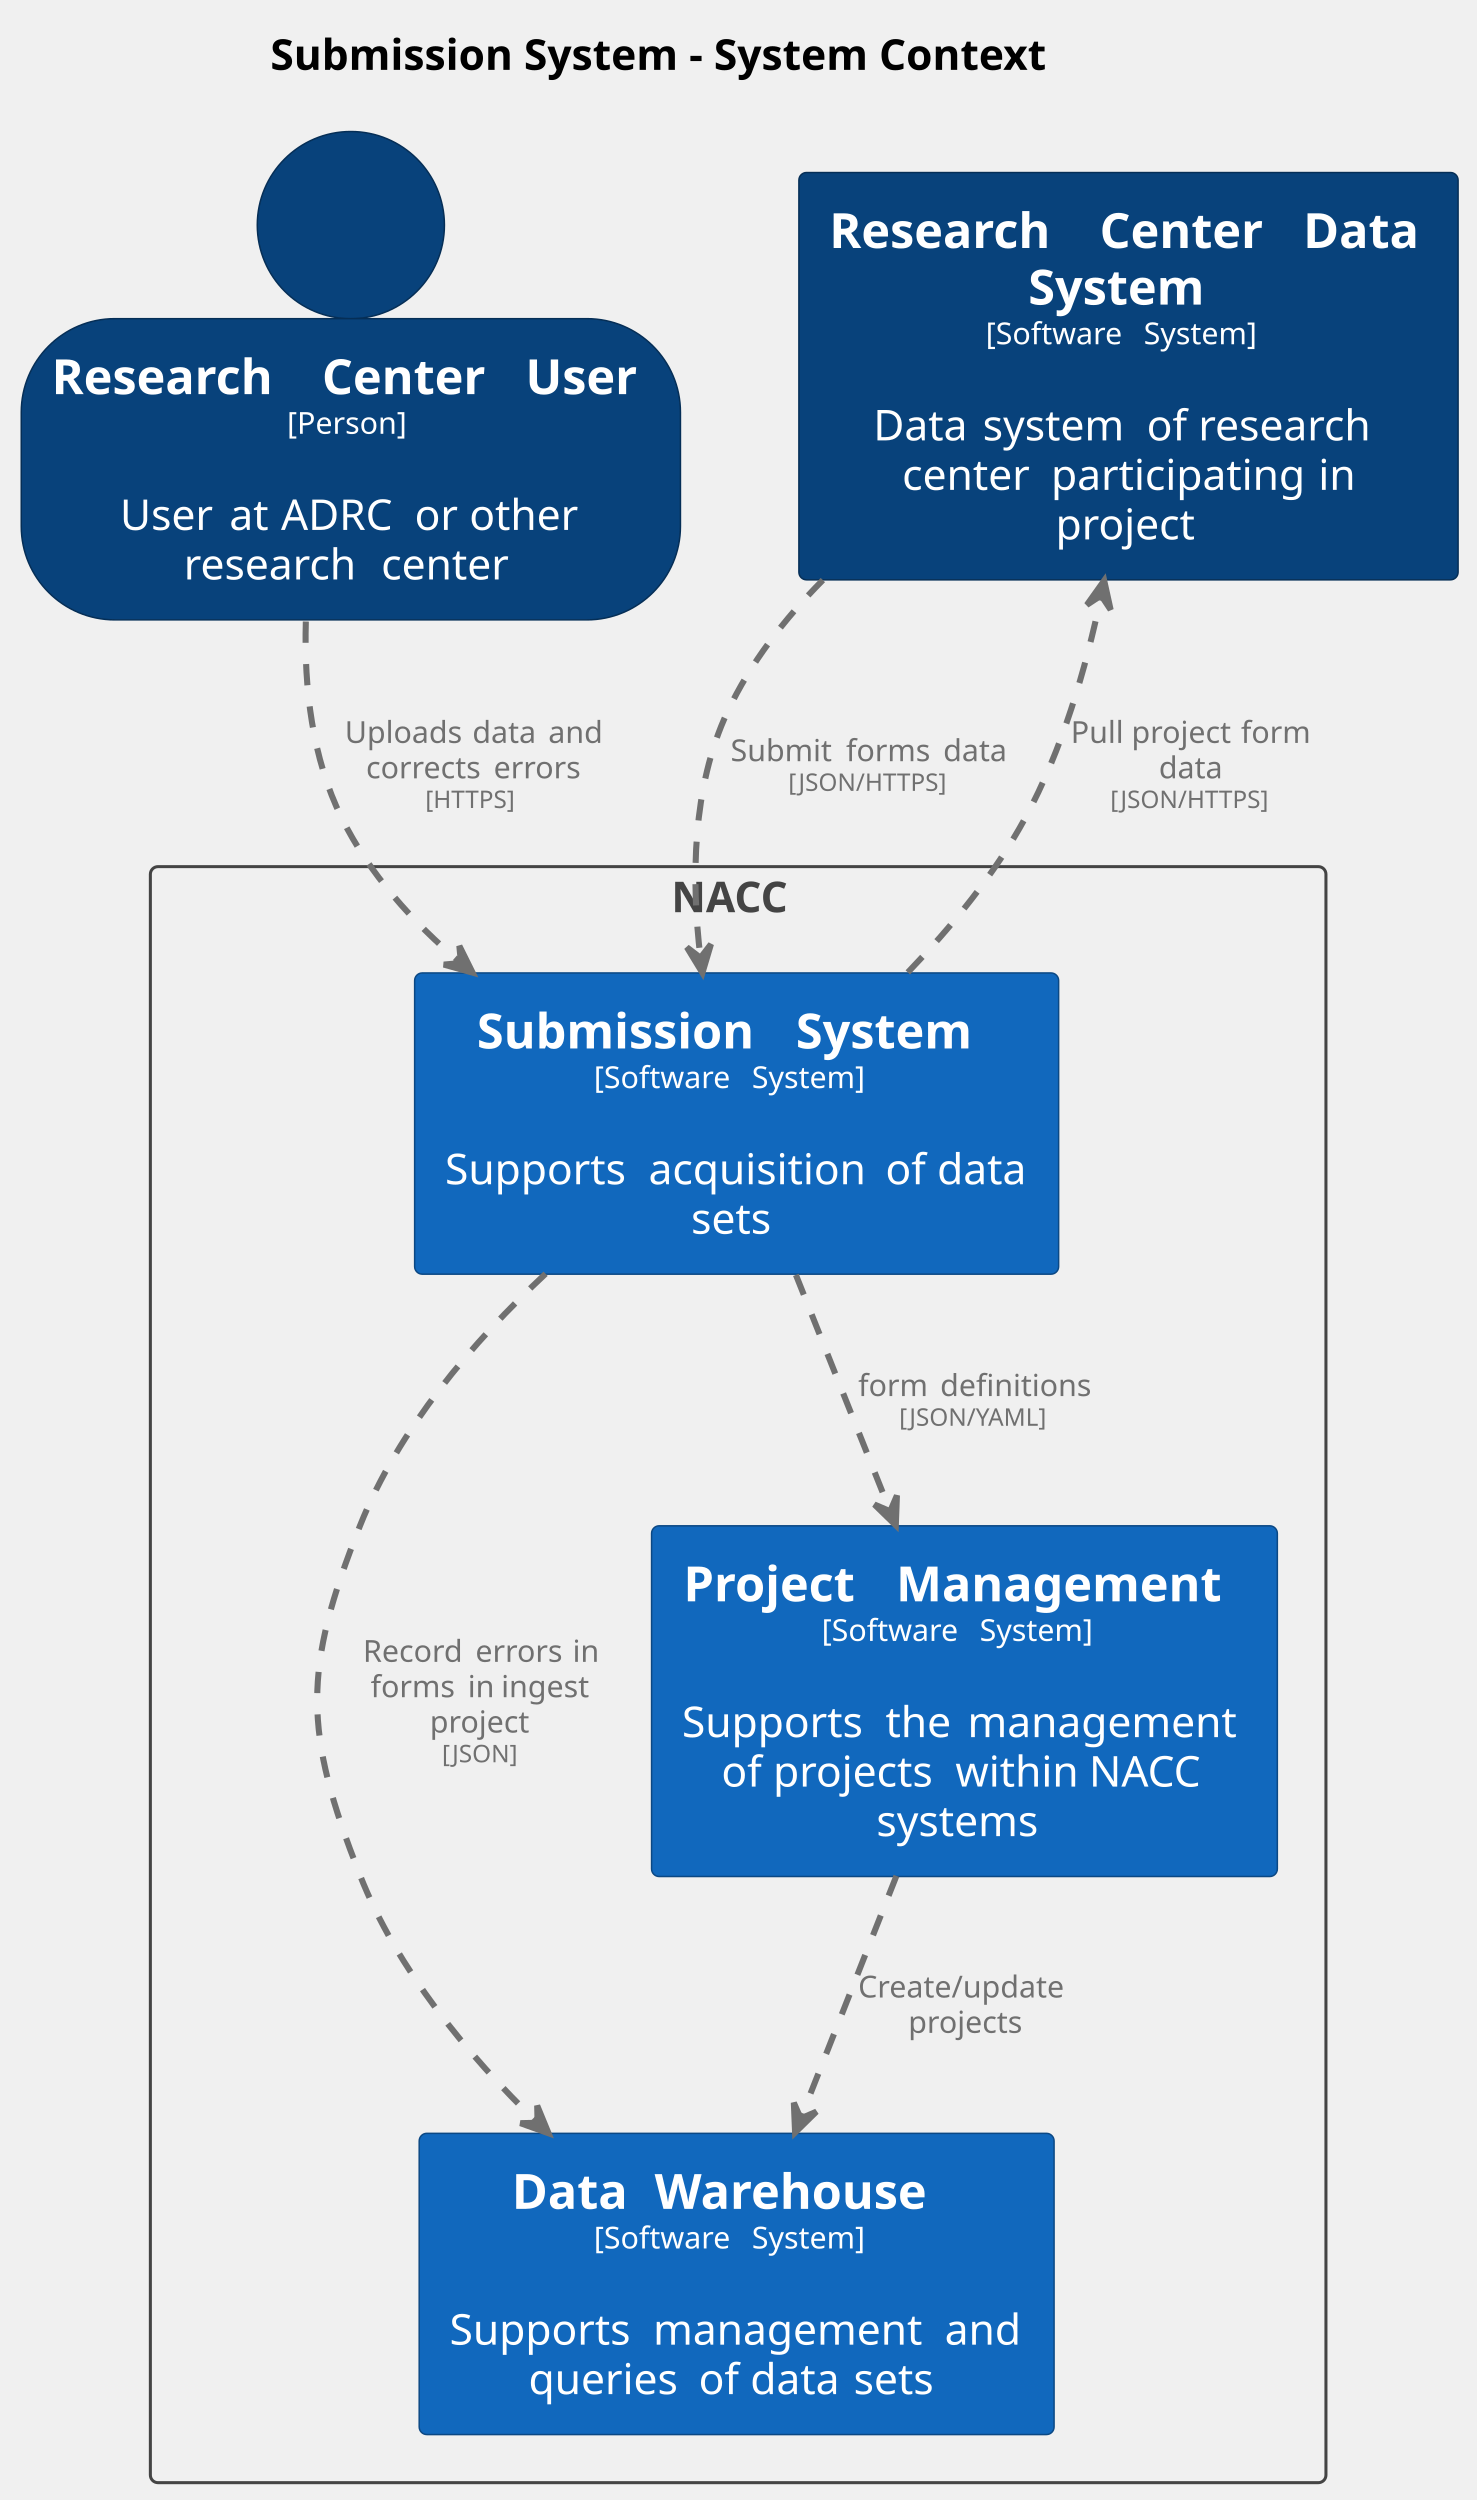
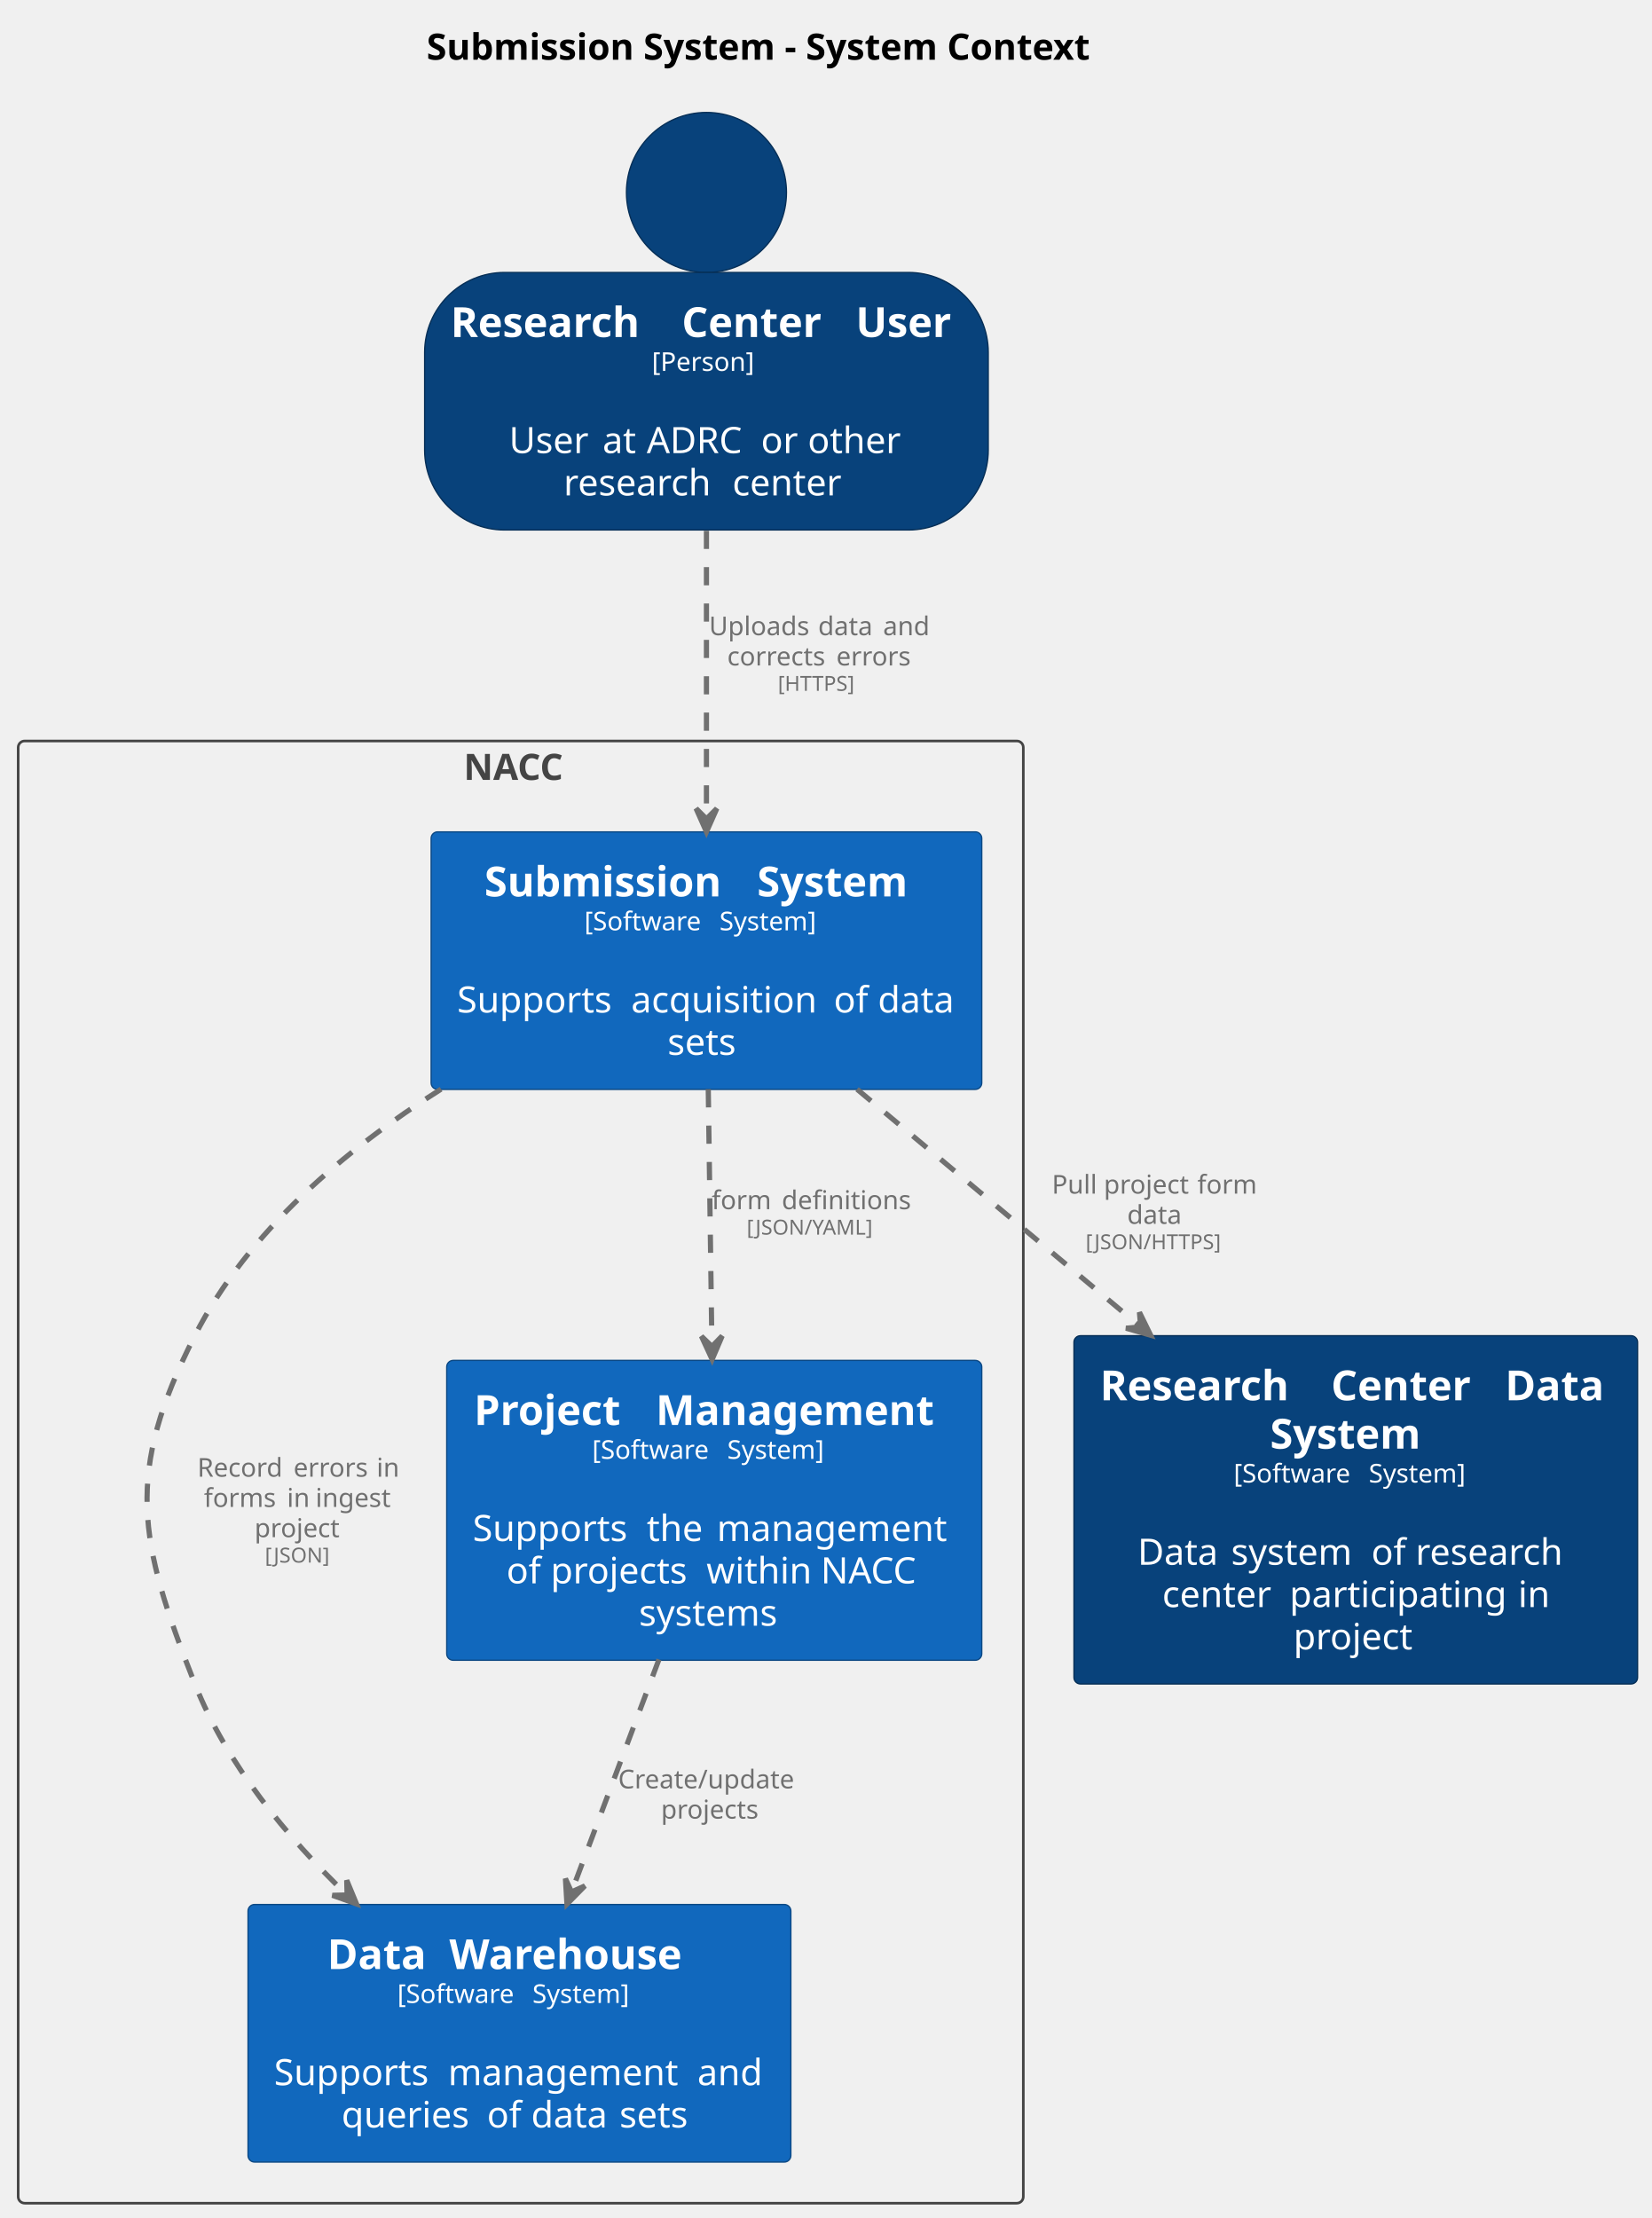
- <svg xmlns="http://www.w3.org/2000/svg" contentStyleType="text/css" height="823px" preserveAspectRatio="none" style="width:486px;height:823px;background:#FFFFFF;" version="1.1" viewBox="0 0 486 823" width="486px" zoomAndPan="magnify">
+ <svg xmlns="http://www.w3.org/2000/svg" contentStyleType="text/css" height="854px" preserveAspectRatio="none" style="width:636px;height:854px;background:#FFFFFF;" version="1.1" viewBox="0 0 636 854" width="636px" zoomAndPan="magnify">
  <defs />
  <g>
-     <text fill="#000000" font-family="sans-serif" font-size="14" font-weight="bold" lengthAdjust="spacing" textLength="294" x="89" y="22.995">Submission System - System Context</text>
+     <text fill="#000000" font-family="sans-serif" font-size="14" font-weight="bold" lengthAdjust="spacing" textLength="294" x="164.25" y="22.995">Submission System - System Context</text>
    <g id="cluster_NACC">
-       <rect fill="none" height="532" rx="2.5" ry="2.5" style="stroke:#444444;stroke-width:1.0;" width="387" x="49.5" y="285.297" />
-       <text fill="#444444" font-family="sans-serif" font-size="14" font-weight="bold" lengthAdjust="spacing" textLength="44" x="221" y="300.292">NACC</text>
+       <rect fill="none" height="563" rx="2.5" ry="2.5" style="stroke:#444444;stroke-width:1.0;" width="387" x="7" y="285.297" />
+       <text fill="#444444" font-family="sans-serif" font-size="14" font-weight="bold" lengthAdjust="spacing" textLength="44" x="178.5" y="300.292">NACC</text>
    </g>
    <g id="elem_DataWarehouse">
-       <rect fill="#1168BD" height="99.156" rx="2.5" ry="2.5" style="stroke:#0B4884;stroke-width:0.5;" width="209" x="138" y="702.297" />
-       <text fill="#FFFFFF" font-family="sans-serif" font-size="16" font-weight="bold" lengthAdjust="spacing" textLength="41" x="168.5" y="727.148">Data</text>
-       <text fill="#FFFFFF" font-family="sans-serif" font-size="16" font-weight="bold" lengthAdjust="spacing" textLength="6" x="209.5" y="727.148"> </text>
-       <text fill="#FFFFFF" font-family="sans-serif" font-size="16" font-weight="bold" lengthAdjust="spacing" textLength="101" x="215.5" y="727.148">Warehouse</text>
-       <text fill="#FFFFFF" font-family="sans-serif" font-size="10" lengthAdjust="spacing" textLength="49" x="195.5" y="740.204">[Software</text>
-       <text fill="#FFFFFF" font-family="sans-serif" font-size="10" lengthAdjust="spacing" textLength="3" x="244.5" y="740.204"> </text>
-       <text fill="#FFFFFF" font-family="sans-serif" font-size="10" lengthAdjust="spacing" textLength="42" x="247.5" y="740.204">System]</text>
-       <text fill="#FFFFFF" font-family="sans-serif" font-size="14" lengthAdjust="spacing" textLength="4" x="240.5" y="755.558"> </text>
-       <text fill="#FFFFFF" font-family="sans-serif" font-size="14" lengthAdjust="spacing" textLength="63" x="148" y="771.855">Supports</text>
-       <text fill="#FFFFFF" font-family="sans-serif" font-size="14" lengthAdjust="spacing" textLength="4" x="211" y="771.855"> </text>
-       <text fill="#FFFFFF" font-family="sans-serif" font-size="14" lengthAdjust="spacing" textLength="92" x="215" y="771.855">management</text>
-       <text fill="#FFFFFF" font-family="sans-serif" font-size="14" lengthAdjust="spacing" textLength="4" x="307" y="771.855"> </text>
-       <text fill="#FFFFFF" font-family="sans-serif" font-size="14" lengthAdjust="spacing" textLength="26" x="311" y="771.855">and</text>
-       <text fill="#FFFFFF" font-family="sans-serif" font-size="14" lengthAdjust="spacing" textLength="52" x="174" y="788.151">queries</text>
-       <text fill="#FFFFFF" font-family="sans-serif" font-size="14" lengthAdjust="spacing" textLength="4" x="226" y="788.151"> </text>
-       <text fill="#FFFFFF" font-family="sans-serif" font-size="14" lengthAdjust="spacing" textLength="13" x="230" y="788.151">of</text>
-       <text fill="#FFFFFF" font-family="sans-serif" font-size="14" lengthAdjust="spacing" textLength="4" x="243" y="788.151"> </text>
-       <text fill="#FFFFFF" font-family="sans-serif" font-size="14" lengthAdjust="spacing" textLength="30" x="247" y="788.151">data</text>
-       <text fill="#FFFFFF" font-family="sans-serif" font-size="14" lengthAdjust="spacing" textLength="4" x="277" y="788.151"> </text>
-       <text fill="#FFFFFF" font-family="sans-serif" font-size="14" lengthAdjust="spacing" textLength="30" x="281" y="788.151">sets</text>
+       <rect fill="#1168BD" height="99.156" rx="2.5" ry="2.5" style="stroke:#0B4884;stroke-width:0.5;" width="209" x="95.5" y="733.297" />
+       <text fill="#FFFFFF" font-family="sans-serif" font-size="16" font-weight="bold" lengthAdjust="spacing" textLength="41" x="126" y="758.148">Data</text>
+       <text fill="#FFFFFF" font-family="sans-serif" font-size="16" font-weight="bold" lengthAdjust="spacing" textLength="6" x="167" y="758.148"> </text>
+       <text fill="#FFFFFF" font-family="sans-serif" font-size="16" font-weight="bold" lengthAdjust="spacing" textLength="101" x="173" y="758.148">Warehouse</text>
+       <text fill="#FFFFFF" font-family="sans-serif" font-size="10" lengthAdjust="spacing" textLength="49" x="153" y="771.204">[Software</text>
+       <text fill="#FFFFFF" font-family="sans-serif" font-size="10" lengthAdjust="spacing" textLength="3" x="202" y="771.204"> </text>
+       <text fill="#FFFFFF" font-family="sans-serif" font-size="10" lengthAdjust="spacing" textLength="42" x="205" y="771.204">System]</text>
+       <text fill="#FFFFFF" font-family="sans-serif" font-size="14" lengthAdjust="spacing" textLength="4" x="198" y="786.558"> </text>
+       <text fill="#FFFFFF" font-family="sans-serif" font-size="14" lengthAdjust="spacing" textLength="63" x="105.5" y="802.855">Supports</text>
+       <text fill="#FFFFFF" font-family="sans-serif" font-size="14" lengthAdjust="spacing" textLength="4" x="168.5" y="802.855"> </text>
+       <text fill="#FFFFFF" font-family="sans-serif" font-size="14" lengthAdjust="spacing" textLength="92" x="172.5" y="802.855">management</text>
+       <text fill="#FFFFFF" font-family="sans-serif" font-size="14" lengthAdjust="spacing" textLength="4" x="264.5" y="802.855"> </text>
+       <text fill="#FFFFFF" font-family="sans-serif" font-size="14" lengthAdjust="spacing" textLength="26" x="268.5" y="802.855">and</text>
+       <text fill="#FFFFFF" font-family="sans-serif" font-size="14" lengthAdjust="spacing" textLength="52" x="131.5" y="819.151">queries</text>
+       <text fill="#FFFFFF" font-family="sans-serif" font-size="14" lengthAdjust="spacing" textLength="4" x="183.5" y="819.151"> </text>
+       <text fill="#FFFFFF" font-family="sans-serif" font-size="14" lengthAdjust="spacing" textLength="13" x="187.5" y="819.151">of</text>
+       <text fill="#FFFFFF" font-family="sans-serif" font-size="14" lengthAdjust="spacing" textLength="4" x="200.5" y="819.151"> </text>
+       <text fill="#FFFFFF" font-family="sans-serif" font-size="14" lengthAdjust="spacing" textLength="30" x="204.5" y="819.151">data</text>
+       <text fill="#FFFFFF" font-family="sans-serif" font-size="14" lengthAdjust="spacing" textLength="4" x="234.5" y="819.151"> </text>
+       <text fill="#FFFFFF" font-family="sans-serif" font-size="14" lengthAdjust="spacing" textLength="30" x="238.5" y="819.151">sets</text>
    </g>
    <g id="elem_ProjectManagement">
-       <rect fill="#1168BD" height="115.453" rx="2.5" ry="2.5" style="stroke:#0B4884;stroke-width:0.5;" width="206" x="214.5" y="502.297" />
-       <text fill="#FFFFFF" font-family="sans-serif" font-size="16" font-weight="bold" lengthAdjust="spacing" textLength="64" x="225" y="527.148">Project</text>
-       <text fill="#FFFFFF" font-family="sans-serif" font-size="16" font-weight="bold" lengthAdjust="spacing" textLength="6" x="289" y="527.148"> </text>
-       <text fill="#FFFFFF" font-family="sans-serif" font-size="16" font-weight="bold" lengthAdjust="spacing" textLength="115" x="295" y="527.148">Management</text>
-       <text fill="#FFFFFF" font-family="sans-serif" font-size="10" lengthAdjust="spacing" textLength="49" x="270.5" y="540.204">[Software</text>
-       <text fill="#FFFFFF" font-family="sans-serif" font-size="10" lengthAdjust="spacing" textLength="3" x="319.5" y="540.204"> </text>
-       <text fill="#FFFFFF" font-family="sans-serif" font-size="10" lengthAdjust="spacing" textLength="42" x="322.5" y="540.204">System]</text>
-       <text fill="#FFFFFF" font-family="sans-serif" font-size="14" lengthAdjust="spacing" textLength="4" x="315.5" y="555.558"> </text>
-       <text fill="#FFFFFF" font-family="sans-serif" font-size="14" lengthAdjust="spacing" textLength="63" x="224.5" y="571.855">Supports</text>
-       <text fill="#FFFFFF" font-family="sans-serif" font-size="14" lengthAdjust="spacing" textLength="4" x="287.5" y="571.855"> </text>
-       <text fill="#FFFFFF" font-family="sans-serif" font-size="14" lengthAdjust="spacing" textLength="23" x="291.5" y="571.855">the</text>
-       <text fill="#FFFFFF" font-family="sans-serif" font-size="14" lengthAdjust="spacing" textLength="4" x="314.5" y="571.855"> </text>
-       <text fill="#FFFFFF" font-family="sans-serif" font-size="14" lengthAdjust="spacing" textLength="92" x="318.5" y="571.855">management</text>
-       <text fill="#FFFFFF" font-family="sans-serif" font-size="14" lengthAdjust="spacing" textLength="13" x="237.5" y="588.151">of</text>
-       <text fill="#FFFFFF" font-family="sans-serif" font-size="14" lengthAdjust="spacing" textLength="4" x="250.5" y="588.151"> </text>
-       <text fill="#FFFFFF" font-family="sans-serif" font-size="14" lengthAdjust="spacing" textLength="56" x="254.5" y="588.151">projects</text>
-       <text fill="#FFFFFF" font-family="sans-serif" font-size="14" lengthAdjust="spacing" textLength="4" x="310.5" y="588.151"> </text>
-       <text fill="#FFFFFF" font-family="sans-serif" font-size="14" lengthAdjust="spacing" textLength="40" x="314.5" y="588.151">within</text>
-       <text fill="#FFFFFF" font-family="sans-serif" font-size="14" lengthAdjust="spacing" textLength="4" x="354.5" y="588.151"> </text>
-       <text fill="#FFFFFF" font-family="sans-serif" font-size="14" lengthAdjust="spacing" textLength="39" x="358.5" y="588.151">NACC</text>
-       <text fill="#FFFFFF" font-family="sans-serif" font-size="14" lengthAdjust="spacing" textLength="58" x="288.5" y="604.448">systems</text>
+       <rect fill="#1168BD" height="115.453" rx="2.5" ry="2.5" style="stroke:#0B4884;stroke-width:0.5;" width="206" x="172" y="523.797" />
+       <text fill="#FFFFFF" font-family="sans-serif" font-size="16" font-weight="bold" lengthAdjust="spacing" textLength="64" x="182.5" y="548.648">Project</text>
+       <text fill="#FFFFFF" font-family="sans-serif" font-size="16" font-weight="bold" lengthAdjust="spacing" textLength="6" x="246.5" y="548.648"> </text>
+       <text fill="#FFFFFF" font-family="sans-serif" font-size="16" font-weight="bold" lengthAdjust="spacing" textLength="115" x="252.5" y="548.648">Management</text>
+       <text fill="#FFFFFF" font-family="sans-serif" font-size="10" lengthAdjust="spacing" textLength="49" x="228" y="561.704">[Software</text>
+       <text fill="#FFFFFF" font-family="sans-serif" font-size="10" lengthAdjust="spacing" textLength="3" x="277" y="561.704"> </text>
+       <text fill="#FFFFFF" font-family="sans-serif" font-size="10" lengthAdjust="spacing" textLength="42" x="280" y="561.704">System]</text>
+       <text fill="#FFFFFF" font-family="sans-serif" font-size="14" lengthAdjust="spacing" textLength="4" x="273" y="577.058"> </text>
+       <text fill="#FFFFFF" font-family="sans-serif" font-size="14" lengthAdjust="spacing" textLength="63" x="182" y="593.355">Supports</text>
+       <text fill="#FFFFFF" font-family="sans-serif" font-size="14" lengthAdjust="spacing" textLength="4" x="245" y="593.355"> </text>
+       <text fill="#FFFFFF" font-family="sans-serif" font-size="14" lengthAdjust="spacing" textLength="23" x="249" y="593.355">the</text>
+       <text fill="#FFFFFF" font-family="sans-serif" font-size="14" lengthAdjust="spacing" textLength="4" x="272" y="593.355"> </text>
+       <text fill="#FFFFFF" font-family="sans-serif" font-size="14" lengthAdjust="spacing" textLength="92" x="276" y="593.355">management</text>
+       <text fill="#FFFFFF" font-family="sans-serif" font-size="14" lengthAdjust="spacing" textLength="13" x="195" y="609.651">of</text>
+       <text fill="#FFFFFF" font-family="sans-serif" font-size="14" lengthAdjust="spacing" textLength="4" x="208" y="609.651"> </text>
+       <text fill="#FFFFFF" font-family="sans-serif" font-size="14" lengthAdjust="spacing" textLength="56" x="212" y="609.651">projects</text>
+       <text fill="#FFFFFF" font-family="sans-serif" font-size="14" lengthAdjust="spacing" textLength="4" x="268" y="609.651"> </text>
+       <text fill="#FFFFFF" font-family="sans-serif" font-size="14" lengthAdjust="spacing" textLength="40" x="272" y="609.651">within</text>
+       <text fill="#FFFFFF" font-family="sans-serif" font-size="14" lengthAdjust="spacing" textLength="4" x="312" y="609.651"> </text>
+       <text fill="#FFFFFF" font-family="sans-serif" font-size="14" lengthAdjust="spacing" textLength="39" x="316" y="609.651">NACC</text>
+       <text fill="#FFFFFF" font-family="sans-serif" font-size="14" lengthAdjust="spacing" textLength="58" x="246" y="625.948">systems</text>
    </g>
    <g id="elem_SubmissionSystem">
-       <rect fill="#1168BD" height="99.156" rx="2.5" ry="2.5" style="stroke:#0B4884;stroke-width:0.5;" width="212" x="136.5" y="320.297" />
-       <text fill="#FFFFFF" font-family="sans-serif" font-size="16" font-weight="bold" lengthAdjust="spacing" textLength="99" x="157" y="345.148">Submission</text>
-       <text fill="#FFFFFF" font-family="sans-serif" font-size="16" font-weight="bold" lengthAdjust="spacing" textLength="6" x="256" y="345.148"> </text>
-       <text fill="#FFFFFF" font-family="sans-serif" font-size="16" font-weight="bold" lengthAdjust="spacing" textLength="66" x="262" y="345.148">System</text>
-       <text fill="#FFFFFF" font-family="sans-serif" font-size="10" lengthAdjust="spacing" textLength="49" x="195.5" y="358.204">[Software</text>
-       <text fill="#FFFFFF" font-family="sans-serif" font-size="10" lengthAdjust="spacing" textLength="3" x="244.5" y="358.204"> </text>
-       <text fill="#FFFFFF" font-family="sans-serif" font-size="10" lengthAdjust="spacing" textLength="42" x="247.5" y="358.204">System]</text>
-       <text fill="#FFFFFF" font-family="sans-serif" font-size="14" lengthAdjust="spacing" textLength="4" x="240.5" y="373.558"> </text>
-       <text fill="#FFFFFF" font-family="sans-serif" font-size="14" lengthAdjust="spacing" textLength="63" x="146.5" y="389.854">Supports</text>
-       <text fill="#FFFFFF" font-family="sans-serif" font-size="14" lengthAdjust="spacing" textLength="4" x="209.5" y="389.854"> </text>
-       <text fill="#FFFFFF" font-family="sans-serif" font-size="14" lengthAdjust="spacing" textLength="74" x="213.5" y="389.854">acquisition</text>
-       <text fill="#FFFFFF" font-family="sans-serif" font-size="14" lengthAdjust="spacing" textLength="4" x="287.5" y="389.854"> </text>
-       <text fill="#FFFFFF" font-family="sans-serif" font-size="14" lengthAdjust="spacing" textLength="13" x="291.5" y="389.854">of</text>
-       <text fill="#FFFFFF" font-family="sans-serif" font-size="14" lengthAdjust="spacing" textLength="4" x="304.5" y="389.854"> </text>
-       <text fill="#FFFFFF" font-family="sans-serif" font-size="14" lengthAdjust="spacing" textLength="30" x="308.5" y="389.854">data</text>
-       <text fill="#FFFFFF" font-family="sans-serif" font-size="14" lengthAdjust="spacing" textLength="30" x="227.5" y="406.151">sets</text>
+       <rect fill="#1168BD" height="99.156" rx="2.5" ry="2.5" style="stroke:#0B4884;stroke-width:0.5;" width="212" x="166" y="320.297" />
+       <text fill="#FFFFFF" font-family="sans-serif" font-size="16" font-weight="bold" lengthAdjust="spacing" textLength="99" x="186.5" y="345.148">Submission</text>
+       <text fill="#FFFFFF" font-family="sans-serif" font-size="16" font-weight="bold" lengthAdjust="spacing" textLength="6" x="285.5" y="345.148"> </text>
+       <text fill="#FFFFFF" font-family="sans-serif" font-size="16" font-weight="bold" lengthAdjust="spacing" textLength="66" x="291.5" y="345.148">System</text>
+       <text fill="#FFFFFF" font-family="sans-serif" font-size="10" lengthAdjust="spacing" textLength="49" x="225" y="358.204">[Software</text>
+       <text fill="#FFFFFF" font-family="sans-serif" font-size="10" lengthAdjust="spacing" textLength="3" x="274" y="358.204"> </text>
+       <text fill="#FFFFFF" font-family="sans-serif" font-size="10" lengthAdjust="spacing" textLength="42" x="277" y="358.204">System]</text>
+       <text fill="#FFFFFF" font-family="sans-serif" font-size="14" lengthAdjust="spacing" textLength="4" x="270" y="373.558"> </text>
+       <text fill="#FFFFFF" font-family="sans-serif" font-size="14" lengthAdjust="spacing" textLength="63" x="176" y="389.854">Supports</text>
+       <text fill="#FFFFFF" font-family="sans-serif" font-size="14" lengthAdjust="spacing" textLength="4" x="239" y="389.854"> </text>
+       <text fill="#FFFFFF" font-family="sans-serif" font-size="14" lengthAdjust="spacing" textLength="74" x="243" y="389.854">acquisition</text>
+       <text fill="#FFFFFF" font-family="sans-serif" font-size="14" lengthAdjust="spacing" textLength="4" x="317" y="389.854"> </text>
+       <text fill="#FFFFFF" font-family="sans-serif" font-size="14" lengthAdjust="spacing" textLength="13" x="321" y="389.854">of</text>
+       <text fill="#FFFFFF" font-family="sans-serif" font-size="14" lengthAdjust="spacing" textLength="4" x="334" y="389.854"> </text>
+       <text fill="#FFFFFF" font-family="sans-serif" font-size="14" lengthAdjust="spacing" textLength="30" x="338" y="389.854">data</text>
+       <text fill="#FFFFFF" font-family="sans-serif" font-size="14" lengthAdjust="spacing" textLength="30" x="257" y="406.151">sets</text>
    </g>
    <g id="elem_ResearchCenterUser">
-       <ellipse cx="115.5" cy="74.101" fill="#08427B" rx="30.804" ry="30.804" style="stroke:#052E56;stroke-width:0.5;" />
-       <rect fill="#08427B" height="99.156" rx="30.804" ry="30.804" style="stroke:#052E56;stroke-width:0.5;" width="217" x="7" y="104.905" />
-       <text fill="#FFFFFF" font-family="sans-serif" font-size="16" font-weight="bold" lengthAdjust="spacing" textLength="83" x="17" y="129.757">Research</text>
-       <text fill="#FFFFFF" font-family="sans-serif" font-size="16" font-weight="bold" lengthAdjust="spacing" textLength="6" x="100" y="129.757"> </text>
-       <text fill="#FFFFFF" font-family="sans-serif" font-size="16" font-weight="bold" lengthAdjust="spacing" textLength="61" x="106" y="129.757">Center</text>
-       <text fill="#FFFFFF" font-family="sans-serif" font-size="16" font-weight="bold" lengthAdjust="spacing" textLength="6" x="167" y="129.757"> </text>
-       <text fill="#FFFFFF" font-family="sans-serif" font-size="16" font-weight="bold" lengthAdjust="spacing" textLength="41" x="173" y="129.757">User</text>
-       <text fill="#FFFFFF" font-family="sans-serif" font-size="10" lengthAdjust="spacing" textLength="42" x="94.5" y="142.812">[Person]</text>
-       <text fill="#FFFFFF" font-family="sans-serif" font-size="14" lengthAdjust="spacing" textLength="4" x="113.5" y="158.166"> </text>
-       <text fill="#FFFFFF" font-family="sans-serif" font-size="14" lengthAdjust="spacing" textLength="32" x="39.5" y="174.463">User</text>
-       <text fill="#FFFFFF" font-family="sans-serif" font-size="14" lengthAdjust="spacing" textLength="4" x="71.5" y="174.463"> </text>
-       <text fill="#FFFFFF" font-family="sans-serif" font-size="14" lengthAdjust="spacing" textLength="13" x="75.5" y="174.463">at</text>
-       <text fill="#FFFFFF" font-family="sans-serif" font-size="14" lengthAdjust="spacing" textLength="4" x="88.5" y="174.463"> </text>
-       <text fill="#FFFFFF" font-family="sans-serif" font-size="14" lengthAdjust="spacing" textLength="40" x="92.5" y="174.463">ADRC</text>
-       <text fill="#FFFFFF" font-family="sans-serif" font-size="14" lengthAdjust="spacing" textLength="4" x="132.5" y="174.463"> </text>
-       <text fill="#FFFFFF" font-family="sans-serif" font-size="14" lengthAdjust="spacing" textLength="14" x="136.5" y="174.463">or</text>
-       <text fill="#FFFFFF" font-family="sans-serif" font-size="14" lengthAdjust="spacing" textLength="4" x="150.5" y="174.463"> </text>
-       <text fill="#FFFFFF" font-family="sans-serif" font-size="14" lengthAdjust="spacing" textLength="37" x="154.5" y="174.463">other</text>
-       <text fill="#FFFFFF" font-family="sans-serif" font-size="14" lengthAdjust="spacing" textLength="61" x="60.5" y="190.76">research</text>
-       <text fill="#FFFFFF" font-family="sans-serif" font-size="14" lengthAdjust="spacing" textLength="4" x="121.5" y="190.76"> </text>
-       <text fill="#FFFFFF" font-family="sans-serif" font-size="14" lengthAdjust="spacing" textLength="45" x="125.5" y="190.76">center</text>
+       <ellipse cx="272" cy="74.101" fill="#08427B" rx="30.804" ry="30.804" style="stroke:#052E56;stroke-width:0.5;" />
+       <rect fill="#08427B" height="99.156" rx="30.804" ry="30.804" style="stroke:#052E56;stroke-width:0.5;" width="217" x="163.5" y="104.905" />
+       <text fill="#FFFFFF" font-family="sans-serif" font-size="16" font-weight="bold" lengthAdjust="spacing" textLength="83" x="173.5" y="129.757">Research</text>
+       <text fill="#FFFFFF" font-family="sans-serif" font-size="16" font-weight="bold" lengthAdjust="spacing" textLength="6" x="256.5" y="129.757"> </text>
+       <text fill="#FFFFFF" font-family="sans-serif" font-size="16" font-weight="bold" lengthAdjust="spacing" textLength="61" x="262.5" y="129.757">Center</text>
+       <text fill="#FFFFFF" font-family="sans-serif" font-size="16" font-weight="bold" lengthAdjust="spacing" textLength="6" x="323.5" y="129.757"> </text>
+       <text fill="#FFFFFF" font-family="sans-serif" font-size="16" font-weight="bold" lengthAdjust="spacing" textLength="41" x="329.5" y="129.757">User</text>
+       <text fill="#FFFFFF" font-family="sans-serif" font-size="10" lengthAdjust="spacing" textLength="42" x="251" y="142.812">[Person]</text>
+       <text fill="#FFFFFF" font-family="sans-serif" font-size="14" lengthAdjust="spacing" textLength="4" x="270" y="158.166"> </text>
+       <text fill="#FFFFFF" font-family="sans-serif" font-size="14" lengthAdjust="spacing" textLength="32" x="196" y="174.463">User</text>
+       <text fill="#FFFFFF" font-family="sans-serif" font-size="14" lengthAdjust="spacing" textLength="4" x="228" y="174.463"> </text>
+       <text fill="#FFFFFF" font-family="sans-serif" font-size="14" lengthAdjust="spacing" textLength="13" x="232" y="174.463">at</text>
+       <text fill="#FFFFFF" font-family="sans-serif" font-size="14" lengthAdjust="spacing" textLength="4" x="245" y="174.463"> </text>
+       <text fill="#FFFFFF" font-family="sans-serif" font-size="14" lengthAdjust="spacing" textLength="40" x="249" y="174.463">ADRC</text>
+       <text fill="#FFFFFF" font-family="sans-serif" font-size="14" lengthAdjust="spacing" textLength="4" x="289" y="174.463"> </text>
+       <text fill="#FFFFFF" font-family="sans-serif" font-size="14" lengthAdjust="spacing" textLength="14" x="293" y="174.463">or</text>
+       <text fill="#FFFFFF" font-family="sans-serif" font-size="14" lengthAdjust="spacing" textLength="4" x="307" y="174.463"> </text>
+       <text fill="#FFFFFF" font-family="sans-serif" font-size="14" lengthAdjust="spacing" textLength="37" x="311" y="174.463">other</text>
+       <text fill="#FFFFFF" font-family="sans-serif" font-size="14" lengthAdjust="spacing" textLength="61" x="217" y="190.76">research</text>
+       <text fill="#FFFFFF" font-family="sans-serif" font-size="14" lengthAdjust="spacing" textLength="4" x="278" y="190.76"> </text>
+       <text fill="#FFFFFF" font-family="sans-serif" font-size="14" lengthAdjust="spacing" textLength="45" x="282" y="190.76">center</text>
    </g>
    <g id="elem_ResearchCenterDataSystem">
-       <rect fill="#08427B" height="134.078" rx="2.5" ry="2.5" style="stroke:#052E56;stroke-width:0.5;" width="217" x="263" y="56.797" />
-       <text fill="#FFFFFF" font-family="sans-serif" font-size="16" font-weight="bold" lengthAdjust="spacing" textLength="83" x="273" y="81.648">Research</text>
-       <text fill="#FFFFFF" font-family="sans-serif" font-size="16" font-weight="bold" lengthAdjust="spacing" textLength="6" x="356" y="81.648"> </text>
-       <text fill="#FFFFFF" font-family="sans-serif" font-size="16" font-weight="bold" lengthAdjust="spacing" textLength="61" x="362" y="81.648">Center</text>
-       <text fill="#FFFFFF" font-family="sans-serif" font-size="16" font-weight="bold" lengthAdjust="spacing" textLength="6" x="423" y="81.648"> </text>
-       <text fill="#FFFFFF" font-family="sans-serif" font-size="16" font-weight="bold" lengthAdjust="spacing" textLength="41" x="429" y="81.648">Data</text>
-       <text fill="#FFFFFF" font-family="sans-serif" font-size="16" font-weight="bold" lengthAdjust="spacing" textLength="66" x="338.5" y="100.273">System</text>
-       <text fill="#FFFFFF" font-family="sans-serif" font-size="10" lengthAdjust="spacing" textLength="49" x="324.5" y="113.329">[Software</text>
-       <text fill="#FFFFFF" font-family="sans-serif" font-size="10" lengthAdjust="spacing" textLength="3" x="373.5" y="113.329"> </text>
-       <text fill="#FFFFFF" font-family="sans-serif" font-size="10" lengthAdjust="spacing" textLength="42" x="376.5" y="113.329">System]</text>
-       <text fill="#FFFFFF" font-family="sans-serif" font-size="14" lengthAdjust="spacing" textLength="4" x="369.5" y="128.683"> </text>
-       <text fill="#FFFFFF" font-family="sans-serif" font-size="14" lengthAdjust="spacing" textLength="32" x="287.5" y="144.98">Data</text>
-       <text fill="#FFFFFF" font-family="sans-serif" font-size="14" lengthAdjust="spacing" textLength="4" x="319.5" y="144.98"> </text>
-       <text fill="#FFFFFF" font-family="sans-serif" font-size="14" lengthAdjust="spacing" textLength="50" x="323.5" y="144.98">system</text>
-       <text fill="#FFFFFF" font-family="sans-serif" font-size="14" lengthAdjust="spacing" textLength="4" x="373.5" y="144.98"> </text>
-       <text fill="#FFFFFF" font-family="sans-serif" font-size="14" lengthAdjust="spacing" textLength="13" x="377.5" y="144.98">of</text>
-       <text fill="#FFFFFF" font-family="sans-serif" font-size="14" lengthAdjust="spacing" textLength="4" x="390.5" y="144.98"> </text>
-       <text fill="#FFFFFF" font-family="sans-serif" font-size="14" lengthAdjust="spacing" textLength="61" x="394.5" y="144.98">research</text>
-       <text fill="#FFFFFF" font-family="sans-serif" font-size="14" lengthAdjust="spacing" textLength="45" x="297" y="161.276">center</text>
-       <text fill="#FFFFFF" font-family="sans-serif" font-size="14" lengthAdjust="spacing" textLength="4" x="342" y="161.276"> </text>
-       <text fill="#FFFFFF" font-family="sans-serif" font-size="14" lengthAdjust="spacing" textLength="84" x="346" y="161.276">participating</text>
-       <text fill="#FFFFFF" font-family="sans-serif" font-size="14" lengthAdjust="spacing" textLength="4" x="430" y="161.276"> </text>
-       <text fill="#FFFFFF" font-family="sans-serif" font-size="14" lengthAdjust="spacing" textLength="12" x="434" y="161.276">in</text>
-       <text fill="#FFFFFF" font-family="sans-serif" font-size="14" lengthAdjust="spacing" textLength="48" x="347.5" y="177.573">project</text>
+       <rect fill="#08427B" height="134.078" rx="2.5" ry="2.5" style="stroke:#052E56;stroke-width:0.5;" width="217" x="413.5" y="514.297" />
+       <text fill="#FFFFFF" font-family="sans-serif" font-size="16" font-weight="bold" lengthAdjust="spacing" textLength="83" x="423.5" y="539.148">Research</text>
+       <text fill="#FFFFFF" font-family="sans-serif" font-size="16" font-weight="bold" lengthAdjust="spacing" textLength="6" x="506.5" y="539.148"> </text>
+       <text fill="#FFFFFF" font-family="sans-serif" font-size="16" font-weight="bold" lengthAdjust="spacing" textLength="61" x="512.5" y="539.148">Center</text>
+       <text fill="#FFFFFF" font-family="sans-serif" font-size="16" font-weight="bold" lengthAdjust="spacing" textLength="6" x="573.5" y="539.148"> </text>
+       <text fill="#FFFFFF" font-family="sans-serif" font-size="16" font-weight="bold" lengthAdjust="spacing" textLength="41" x="579.5" y="539.148">Data</text>
+       <text fill="#FFFFFF" font-family="sans-serif" font-size="16" font-weight="bold" lengthAdjust="spacing" textLength="66" x="489" y="557.773">System</text>
+       <text fill="#FFFFFF" font-family="sans-serif" font-size="10" lengthAdjust="spacing" textLength="49" x="475" y="570.829">[Software</text>
+       <text fill="#FFFFFF" font-family="sans-serif" font-size="10" lengthAdjust="spacing" textLength="3" x="524" y="570.829"> </text>
+       <text fill="#FFFFFF" font-family="sans-serif" font-size="10" lengthAdjust="spacing" textLength="42" x="527" y="570.829">System]</text>
+       <text fill="#FFFFFF" font-family="sans-serif" font-size="14" lengthAdjust="spacing" textLength="4" x="520" y="586.183"> </text>
+       <text fill="#FFFFFF" font-family="sans-serif" font-size="14" lengthAdjust="spacing" textLength="32" x="438" y="602.48">Data</text>
+       <text fill="#FFFFFF" font-family="sans-serif" font-size="14" lengthAdjust="spacing" textLength="4" x="470" y="602.48"> </text>
+       <text fill="#FFFFFF" font-family="sans-serif" font-size="14" lengthAdjust="spacing" textLength="50" x="474" y="602.48">system</text>
+       <text fill="#FFFFFF" font-family="sans-serif" font-size="14" lengthAdjust="spacing" textLength="4" x="524" y="602.48"> </text>
+       <text fill="#FFFFFF" font-family="sans-serif" font-size="14" lengthAdjust="spacing" textLength="13" x="528" y="602.48">of</text>
+       <text fill="#FFFFFF" font-family="sans-serif" font-size="14" lengthAdjust="spacing" textLength="4" x="541" y="602.48"> </text>
+       <text fill="#FFFFFF" font-family="sans-serif" font-size="14" lengthAdjust="spacing" textLength="61" x="545" y="602.48">research</text>
+       <text fill="#FFFFFF" font-family="sans-serif" font-size="14" lengthAdjust="spacing" textLength="45" x="447.5" y="618.776">center</text>
+       <text fill="#FFFFFF" font-family="sans-serif" font-size="14" lengthAdjust="spacing" textLength="4" x="492.5" y="618.776"> </text>
+       <text fill="#FFFFFF" font-family="sans-serif" font-size="14" lengthAdjust="spacing" textLength="84" x="496.5" y="618.776">participating</text>
+       <text fill="#FFFFFF" font-family="sans-serif" font-size="14" lengthAdjust="spacing" textLength="4" x="580.5" y="618.776"> </text>
+       <text fill="#FFFFFF" font-family="sans-serif" font-size="14" lengthAdjust="spacing" textLength="12" x="584.5" y="618.776">in</text>
+       <text fill="#FFFFFF" font-family="sans-serif" font-size="14" lengthAdjust="spacing" textLength="48" x="498" y="635.073">project</text>
    </g>
    <g id="link_ResearchCenterUser_SubmissionSystem">
-       <path d="M100.68,204.607 C100.05,226.497 102.78,249.607 112.5,269.297 C121.55,287.617 135.77,303.497 151.55,316.867 " fill="none" id="ResearchCenterUser-to-SubmissionSystem" style="stroke:#707070;stroke-width:2.0;stroke-dasharray:7.0,7.0;" />
-       <polygon fill="#707070" points="155.59,320.207,151.214,311.384,151.741,317.016,146.108,317.542,155.59,320.207" style="stroke:#707070;stroke-width:2.0;" />
-       <text fill="#707070" font-family="sans-serif" font-size="10" lengthAdjust="spacing" textLength="39" x="113.5" y="244.579">Uploads</text>
-       <text fill="#707070" font-family="sans-serif" font-size="10" lengthAdjust="spacing" textLength="3" x="152.5" y="244.579"> </text>
-       <text fill="#707070" font-family="sans-serif" font-size="10" lengthAdjust="spacing" textLength="22" x="155.5" y="244.579">data</text>
-       <text fill="#707070" font-family="sans-serif" font-size="10" lengthAdjust="spacing" textLength="3" x="177.5" y="244.579"> </text>
-       <text fill="#707070" font-family="sans-serif" font-size="10" lengthAdjust="spacing" textLength="18" x="180.5" y="244.579">and</text>
-       <text fill="#707070" font-family="sans-serif" font-size="10" lengthAdjust="spacing" textLength="39" x="120.5" y="256.22">corrects</text>
-       <text fill="#707070" font-family="sans-serif" font-size="10" lengthAdjust="spacing" textLength="3" x="159.5" y="256.22"> </text>
-       <text fill="#707070" font-family="sans-serif" font-size="10" lengthAdjust="spacing" textLength="29" x="162.5" y="256.22">errors</text>
-       <text fill="#707070" font-family="sans-serif" font-size="8" lengthAdjust="spacing" textLength="32" x="140" y="266.004">[HTTPS]</text>
-     </g>
-     <g id="link_ResearchCenterDataSystem_SubmissionSystem">
-       <path d="M270.89,190.957 C258.19,203.767 247.03,218.257 239.5,234.297 C227.82,259.167 227.51,289.587 230.58,315.207 " fill="none" id="ResearchCenterDataSystem-to-SubmissionSystem" style="stroke:#707070;stroke-width:2.0;stroke-dasharray:7.0,7.0;" />
-       <polygon fill="#707070" points="231.24,320.257,234.049,310.817,230.597,315.298,226.116,311.846,231.24,320.257" style="stroke:#707070;stroke-width:2.0;" />
-       <text fill="#707070" font-family="sans-serif" font-size="10" lengthAdjust="spacing" textLength="35" x="240.5" y="250.579">Submit</text>
-       <text fill="#707070" font-family="sans-serif" font-size="10" lengthAdjust="spacing" textLength="3" x="275.5" y="250.579"> </text>
-       <text fill="#707070" font-family="sans-serif" font-size="10" lengthAdjust="spacing" textLength="29" x="278.5" y="250.579">forms</text>
-       <text fill="#707070" font-family="sans-serif" font-size="10" lengthAdjust="spacing" textLength="3" x="307.5" y="250.579"> </text>
-       <text fill="#707070" font-family="sans-serif" font-size="10" lengthAdjust="spacing" textLength="22" x="310.5" y="250.579">data</text>
-       <text fill="#707070" font-family="sans-serif" font-size="8" lengthAdjust="spacing" textLength="54" x="259.5" y="260.363">[JSON/HTTPS]</text>
+       <path d="M272,204.357 C272,240.657 272,282.687 272,315.167 " fill="none" id="ResearchCenterUser-to-SubmissionSystem" style="stroke:#707070;stroke-width:2.0;stroke-dasharray:7.0,7.0;" />
+       <polygon fill="#707070" points="272,320.297,276,311.297,272,315.297,268,311.297,272,320.297" style="stroke:#707070;stroke-width:2.0;" />
+       <text fill="#707070" font-family="sans-serif" font-size="10" lengthAdjust="spacing" textLength="39" x="273" y="244.579">Uploads</text>
+       <text fill="#707070" font-family="sans-serif" font-size="10" lengthAdjust="spacing" textLength="3" x="312" y="244.579"> </text>
+       <text fill="#707070" font-family="sans-serif" font-size="10" lengthAdjust="spacing" textLength="22" x="315" y="244.579">data</text>
+       <text fill="#707070" font-family="sans-serif" font-size="10" lengthAdjust="spacing" textLength="3" x="337" y="244.579"> </text>
+       <text fill="#707070" font-family="sans-serif" font-size="10" lengthAdjust="spacing" textLength="18" x="340" y="244.579">and</text>
+       <text fill="#707070" font-family="sans-serif" font-size="10" lengthAdjust="spacing" textLength="39" x="280" y="256.22">corrects</text>
+       <text fill="#707070" font-family="sans-serif" font-size="10" lengthAdjust="spacing" textLength="3" x="319" y="256.22"> </text>
+       <text fill="#707070" font-family="sans-serif" font-size="10" lengthAdjust="spacing" textLength="29" x="322" y="256.22">errors</text>
+       <text fill="#707070" font-family="sans-serif" font-size="8" lengthAdjust="spacing" textLength="32" x="299.5" y="266.004">[HTTPS]</text>
    </g>
    <g id="link_SubmissionSystem_ResearchCenterDataSystem">
-       <path d="M298.85,320.107 C313.29,305.107 327.54,287.667 337.5,269.297 C349.6,246.977 357.42,220.447 362.46,196.247 " fill="none" id="SubmissionSystem-to-ResearchCenterDataSystem" style="stroke:#707070;stroke-width:2.0;stroke-dasharray:7.0,7.0;" />
-       <polygon fill="#707070" points="363.5,191.117,357.781,199.135,362.5,196.016,365.62,200.735,363.5,191.117" style="stroke:#707070;stroke-width:2.0;" />
-       <text fill="#707070" font-family="sans-serif" font-size="10" lengthAdjust="spacing" textLength="17" x="352.5" y="244.579">Pull</text>
-       <text fill="#707070" font-family="sans-serif" font-size="10" lengthAdjust="spacing" textLength="3" x="369.5" y="244.579"> </text>
-       <text fill="#707070" font-family="sans-serif" font-size="10" lengthAdjust="spacing" textLength="33" x="372.5" y="244.579">project</text>
-       <text fill="#707070" font-family="sans-serif" font-size="10" lengthAdjust="spacing" textLength="3" x="405.5" y="244.579"> </text>
-       <text fill="#707070" font-family="sans-serif" font-size="10" lengthAdjust="spacing" textLength="24" x="408.5" y="244.579">form</text>
-       <text fill="#707070" font-family="sans-serif" font-size="10" lengthAdjust="spacing" textLength="22" x="381.5" y="256.22">data</text>
-       <text fill="#707070" font-family="sans-serif" font-size="8" lengthAdjust="spacing" textLength="54" x="365.5" y="266.004">[JSON/HTTPS]</text>
+       <path d="M329.98,419.387 C362.41,446.557 403.38,480.897 439.14,510.857 " fill="none" id="SubmissionSystem-to-ResearchCenterDataSystem" style="stroke:#707070;stroke-width:2.0;stroke-dasharray:7.0,7.0;" />
+       <polygon fill="#707070" points="443.03,514.117,438.709,505.267,439.201,510.902,433.565,511.394,443.03,514.117" style="stroke:#707070;stroke-width:2.0;" />
+       <text fill="#707070" font-family="sans-serif" font-size="10" lengthAdjust="spacing" textLength="17" x="405" y="459.579">Pull</text>
+       <text fill="#707070" font-family="sans-serif" font-size="10" lengthAdjust="spacing" textLength="3" x="422" y="459.579"> </text>
+       <text fill="#707070" font-family="sans-serif" font-size="10" lengthAdjust="spacing" textLength="33" x="425" y="459.579">project</text>
+       <text fill="#707070" font-family="sans-serif" font-size="10" lengthAdjust="spacing" textLength="3" x="458" y="459.579"> </text>
+       <text fill="#707070" font-family="sans-serif" font-size="10" lengthAdjust="spacing" textLength="24" x="461" y="459.579">form</text>
+       <text fill="#707070" font-family="sans-serif" font-size="10" lengthAdjust="spacing" textLength="22" x="434" y="471.22">data</text>
+       <text fill="#707070" font-family="sans-serif" font-size="8" lengthAdjust="spacing" textLength="54" x="418" y="481.004">[JSON/HTTPS]</text>
    </g>
    <g id="link_ProjectManagement_DataWarehouse">
-       <path d="M295.1,617.547 C285.14,642.767 273.49,672.297 263.68,697.147 " fill="none" id="ProjectManagement-to-DataWarehouse" style="stroke:#707070;stroke-width:2.0;stroke-dasharray:7.0,7.0;" />
-       <polygon fill="#707070" points="261.74,702.047,268.771,695.15,263.58,697.398,261.332,692.207,261.74,702.047" style="stroke:#707070;stroke-width:2.0;" />
-       <text fill="#707070" font-family="sans-serif" font-size="10" lengthAdjust="spacing" textLength="71" x="282.5" y="657.579">Create/update</text>
-       <text fill="#707070" font-family="sans-serif" font-size="10" lengthAdjust="spacing" textLength="38" x="299" y="669.22">projects</text>
+       <path d="M253.71,638.937 C243.15,667.027 230.46,700.777 220.07,728.417 " fill="none" id="ProjectManagement-to-DataWarehouse" style="stroke:#707070;stroke-width:2.0;stroke-dasharray:7.0,7.0;" />
+       <polygon fill="#707070" points="218.29,733.147,225.195,726.124,220.046,728.465,217.705,723.315,218.29,733.147" style="stroke:#707070;stroke-width:2.0;" />
+       <text fill="#707070" font-family="sans-serif" font-size="10" lengthAdjust="spacing" textLength="71" x="238" y="688.579">Create/update</text>
+       <text fill="#707070" font-family="sans-serif" font-size="10" lengthAdjust="spacing" textLength="38" x="254.5" y="700.22">projects</text>
    </g>
    <g id="link_SubmissionSystem_DataWarehouse">
-       <path d="M179.61,419.327 C155.7,441.687 131.18,470.367 118.5,502.297 C99.64,549.797 99.81,569.727 118.5,617.297 C130.68,648.317 153.84,676.417 176.88,698.747 " fill="none" id="SubmissionSystem-to-DataWarehouse" style="stroke:#707070;stroke-width:2.0;stroke-dasharray:7.0,7.0;" />
-       <polygon fill="#707070" points="180.58,702.277,176.841,693.165,176.967,698.821,171.311,698.946,180.58,702.277" style="stroke:#707070;stroke-width:2.0;" />
-       <text fill="#707070" font-family="sans-serif" font-size="10" lengthAdjust="spacing" textLength="34" x="119.5" y="547.079">Record</text>
-       <text fill="#707070" font-family="sans-serif" font-size="10" lengthAdjust="spacing" textLength="3" x="153.5" y="547.079"> </text>
-       <text fill="#707070" font-family="sans-serif" font-size="10" lengthAdjust="spacing" textLength="29" x="156.5" y="547.079">errors</text>
-       <text fill="#707070" font-family="sans-serif" font-size="10" lengthAdjust="spacing" textLength="3" x="185.5" y="547.079"> </text>
-       <text fill="#707070" font-family="sans-serif" font-size="10" lengthAdjust="spacing" textLength="8" x="188.5" y="547.079">in</text>
-       <text fill="#707070" font-family="sans-serif" font-size="10" lengthAdjust="spacing" textLength="29" x="122" y="558.72">forms</text>
-       <text fill="#707070" font-family="sans-serif" font-size="10" lengthAdjust="spacing" textLength="3" x="151" y="558.72"> </text>
-       <text fill="#707070" font-family="sans-serif" font-size="10" lengthAdjust="spacing" textLength="8" x="154" y="558.72">in</text>
-       <text fill="#707070" font-family="sans-serif" font-size="10" lengthAdjust="spacing" textLength="3" x="162" y="558.72"> </text>
-       <text fill="#707070" font-family="sans-serif" font-size="10" lengthAdjust="spacing" textLength="29" x="165" y="558.72">ingest</text>
-       <text fill="#707070" font-family="sans-serif" font-size="10" lengthAdjust="spacing" textLength="33" x="141.5" y="570.36">project</text>
-       <text fill="#707070" font-family="sans-serif" font-size="8" lengthAdjust="spacing" textLength="25" x="145.5" y="580.144">[JSON]</text>
+       <path d="M169.82,419.357 C132.96,442.547 95.43,474.137 75,514.297 C48,567.377 53.12,592.907 75,648.297 C87.24,679.267 110.43,707.277 133.55,729.537 " fill="none" id="SubmissionSystem-to-DataWarehouse" style="stroke:#707070;stroke-width:2.0;stroke-dasharray:7.0,7.0;" />
+       <polygon fill="#707070" points="137.26,733.067,133.502,723.963,133.64,729.618,127.984,729.756,137.26,733.067" style="stroke:#707070;stroke-width:2.0;" />
+       <text fill="#707070" font-family="sans-serif" font-size="10" lengthAdjust="spacing" textLength="34" x="76" y="568.579">Record</text>
+       <text fill="#707070" font-family="sans-serif" font-size="10" lengthAdjust="spacing" textLength="3" x="110" y="568.579"> </text>
+       <text fill="#707070" font-family="sans-serif" font-size="10" lengthAdjust="spacing" textLength="29" x="113" y="568.579">errors</text>
+       <text fill="#707070" font-family="sans-serif" font-size="10" lengthAdjust="spacing" textLength="3" x="142" y="568.579"> </text>
+       <text fill="#707070" font-family="sans-serif" font-size="10" lengthAdjust="spacing" textLength="8" x="145" y="568.579">in</text>
+       <text fill="#707070" font-family="sans-serif" font-size="10" lengthAdjust="spacing" textLength="29" x="78.5" y="580.22">forms</text>
+       <text fill="#707070" font-family="sans-serif" font-size="10" lengthAdjust="spacing" textLength="3" x="107.5" y="580.22"> </text>
+       <text fill="#707070" font-family="sans-serif" font-size="10" lengthAdjust="spacing" textLength="8" x="110.5" y="580.22">in</text>
+       <text fill="#707070" font-family="sans-serif" font-size="10" lengthAdjust="spacing" textLength="3" x="118.5" y="580.22"> </text>
+       <text fill="#707070" font-family="sans-serif" font-size="10" lengthAdjust="spacing" textLength="29" x="121.5" y="580.22">ingest</text>
+       <text fill="#707070" font-family="sans-serif" font-size="10" lengthAdjust="spacing" textLength="33" x="98" y="591.86">project</text>
+       <text fill="#707070" font-family="sans-serif" font-size="8" lengthAdjust="spacing" textLength="25" x="102" y="601.644">[JSON]</text>
    </g>
    <g id="link_SubmissionSystem_ProjectManagement">
-       <path d="M262.01,419.697 C271.49,443.467 282.98,472.267 293.04,497.477 " fill="none" id="SubmissionSystem-to-ProjectManagement" style="stroke:#707070;stroke-width:2.0;stroke-dasharray:7.0,7.0;" />
-       <polygon fill="#707070" points="294.9,502.147,295.271,492.305,293.043,497.505,287.844,495.276,294.9,502.147" style="stroke:#707070;stroke-width:2.0;" />
-       <text fill="#707070" font-family="sans-serif" font-size="10" lengthAdjust="spacing" textLength="24" x="282.5" y="459.579">form</text>
-       <text fill="#707070" font-family="sans-serif" font-size="10" lengthAdjust="spacing" textLength="3" x="306.5" y="459.579"> </text>
-       <text fill="#707070" font-family="sans-serif" font-size="10" lengthAdjust="spacing" textLength="49" x="309.5" y="459.579">definitions</text>
-       <text fill="#707070" font-family="sans-serif" font-size="8" lengthAdjust="spacing" textLength="49" x="296" y="469.363">[JSON/YAML]</text>
+       <path d="M272.7,419.387 C273.12,448.877 273.66,486.797 274.11,518.417 " fill="none" id="SubmissionSystem-to-ProjectManagement" style="stroke:#707070;stroke-width:2.0;stroke-dasharray:7.0,7.0;" />
+       <polygon fill="#707070" points="274.19,523.427,278.061,514.371,274.119,518.427,270.062,514.485,274.19,523.427" style="stroke:#707070;stroke-width:2.0;" />
+       <text fill="#707070" font-family="sans-serif" font-size="10" lengthAdjust="spacing" textLength="24" x="274" y="465.579">form</text>
+       <text fill="#707070" font-family="sans-serif" font-size="10" lengthAdjust="spacing" textLength="3" x="298" y="465.579"> </text>
+       <text fill="#707070" font-family="sans-serif" font-size="10" lengthAdjust="spacing" textLength="49" x="301" y="465.579">definitions</text>
+       <text fill="#707070" font-family="sans-serif" font-size="8" lengthAdjust="spacing" textLength="49" x="287.5" y="475.363">[JSON/YAML]</text>
    </g>
  </g>
</svg>
